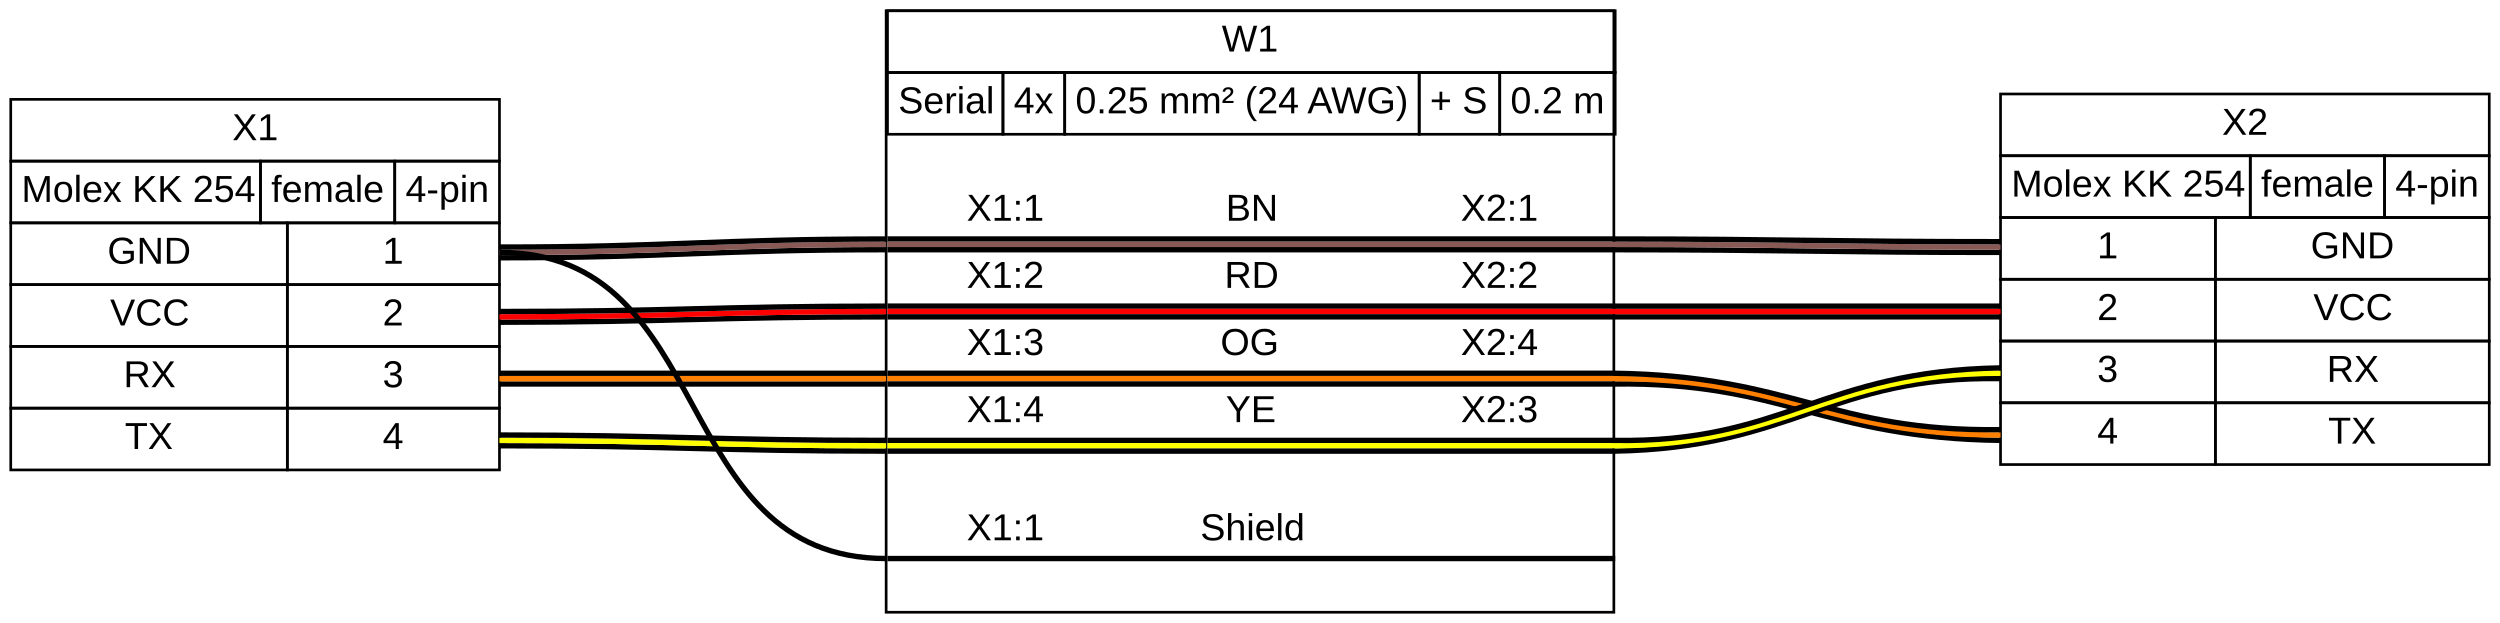
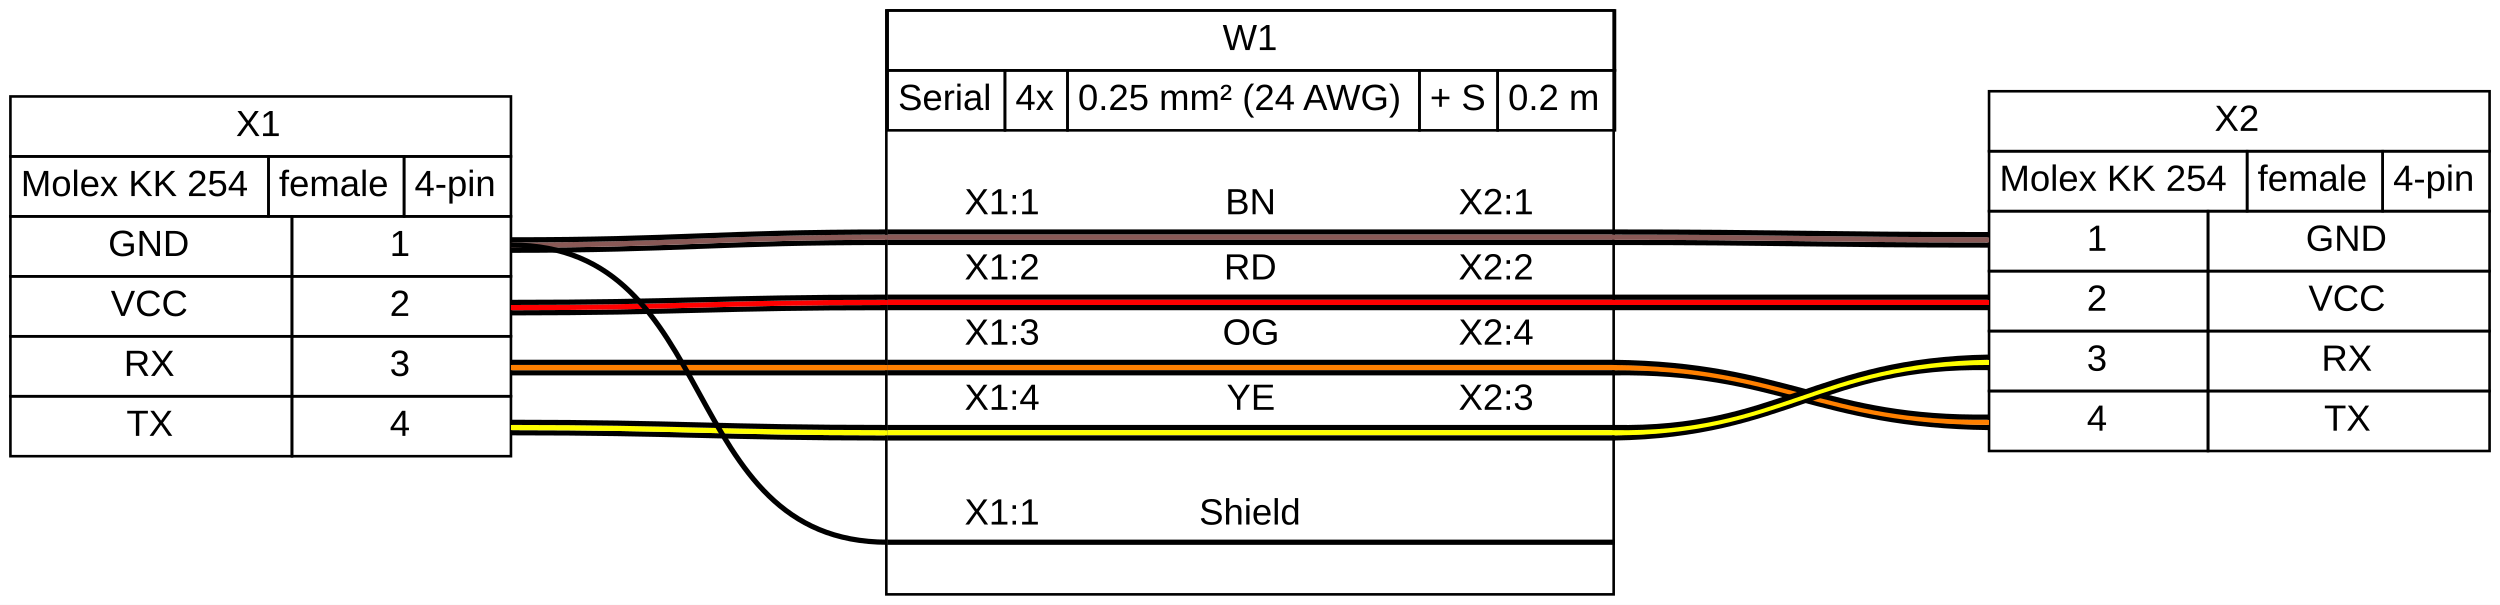
- <svg xmlns="http://www.w3.org/2000/svg" width="931pt" height="232pt" viewBox="0.00 0.00 931.00 232.00">
+ <svg xmlns="http://www.w3.org/2000/svg" width="959pt" height="232pt" viewBox="0.00 0.00 959.00 232.00">
  <g id="graph0" class="graph" transform="scale(1 1) rotate(0) translate(4 228)">
-     <polygon fill="white" stroke="transparent" points="-4,4 -4,-228 927,-228 927,4 -4,4" />
+     <polygon fill="#ffffff" stroke="transparent" points="-4,4 -4,-228 955,-228 955,4 -4,4" />
    <g id="node1" class="node">
-       <polygon fill="white" stroke="transparent" points="182,-191 0,-191 0,-53 182,-53 182,-191" />
-       <polygon fill="none" stroke="black" points="0,-168 0,-191 182,-191 182,-168 0,-168" />
-       <text text-anchor="start" x="82.5" y="-175.8" font-family="arial" font-size="14.00">X1</text>
-       <polygon fill="none" stroke="black" points="0,-145 0,-168 93,-168 93,-145 0,-145" />
-       <text text-anchor="start" x="4" y="-152.8" font-family="arial" font-size="14.00">Molex KK 254</text>
-       <polygon fill="none" stroke="black" points="93,-145 93,-168 143,-168 143,-145 93,-145" />
-       <text text-anchor="start" x="97" y="-152.8" font-family="arial" font-size="14.00">female</text>
-       <polygon fill="none" stroke="black" points="143,-145 143,-168 182,-168 182,-145 143,-145" />
-       <text text-anchor="start" x="147" y="-152.8" font-family="arial" font-size="14.00">4-pin</text>
-       <polygon fill="none" stroke="black" points="0,-122 0,-145 103,-145 103,-122 0,-122" />
-       <text text-anchor="start" x="36" y="-129.8" font-family="arial" font-size="14.00">GND</text>
-       <polygon fill="none" stroke="black" points="103,-122 103,-145 182,-145 182,-122 103,-122" />
-       <text text-anchor="start" x="138.5" y="-129.8" font-family="arial" font-size="14.00">1</text>
-       <polygon fill="none" stroke="black" points="0,-99 0,-122 103,-122 103,-99 0,-99" />
-       <text text-anchor="start" x="37" y="-106.8" font-family="arial" font-size="14.00">VCC</text>
-       <polygon fill="none" stroke="black" points="103,-99 103,-122 182,-122 182,-99 103,-99" />
-       <text text-anchor="start" x="138.5" y="-106.8" font-family="arial" font-size="14.00">2</text>
-       <polygon fill="none" stroke="black" points="0,-76 0,-99 103,-99 103,-76 0,-76" />
-       <text text-anchor="start" x="42" y="-83.8" font-family="arial" font-size="14.00">RX</text>
-       <polygon fill="none" stroke="black" points="103,-76 103,-99 182,-99 182,-76 103,-76" />
-       <text text-anchor="start" x="138.5" y="-83.8" font-family="arial" font-size="14.00">3</text>
-       <polygon fill="none" stroke="black" points="0,-53 0,-76 103,-76 103,-53 0,-53" />
-       <text text-anchor="start" x="42.5" y="-60.8" font-family="arial" font-size="14.00">TX</text>
-       <polygon fill="none" stroke="black" points="103,-53 103,-76 182,-76 182,-53 103,-53" />
-       <text text-anchor="start" x="138.5" y="-60.8" font-family="arial" font-size="14.00">4</text>
+       <polygon fill="#ffffff" stroke="transparent" points="192,-191 0,-191 0,-53 192,-53 192,-191" />
+       <polygon fill="none" stroke="#000000" points="0,-168 0,-191 192,-191 192,-168 0,-168" />
+       <text text-anchor="start" x="86.5" y="-175.8" font-family="arial" font-size="14.00" fill="#000000">X1</text>
+       <polygon fill="none" stroke="#000000" points="0,-145 0,-168 99,-168 99,-145 0,-145" />
+       <text text-anchor="start" x="4" y="-152.8" font-family="arial" font-size="14.00" fill="#000000">Molex KK 254</text>
+       <polygon fill="none" stroke="#000000" points="99,-145 99,-168 151,-168 151,-145 99,-145" />
+       <text text-anchor="start" x="103" y="-152.8" font-family="arial" font-size="14.00" fill="#000000">female</text>
+       <polygon fill="none" stroke="#000000" points="151,-145 151,-168 192,-168 192,-145 151,-145" />
+       <text text-anchor="start" x="155" y="-152.8" font-family="arial" font-size="14.00" fill="#000000">4-pin</text>
+       <polygon fill="none" stroke="#000000" points="0,-122 0,-145 108,-145 108,-122 0,-122" />
+       <text text-anchor="start" x="37.5" y="-129.8" font-family="arial" font-size="14.00" fill="#000000">GND</text>
+       <polygon fill="none" stroke="#000000" points="108,-122 108,-145 192,-145 192,-122 108,-122" />
+       <text text-anchor="start" x="145.5" y="-129.8" font-family="arial" font-size="14.00" fill="#000000">1</text>
+       <polygon fill="none" stroke="#000000" points="0,-99 0,-122 108,-122 108,-99 0,-99" />
+       <text text-anchor="start" x="38.5" y="-106.8" font-family="arial" font-size="14.00" fill="#000000">VCC</text>
+       <polygon fill="none" stroke="#000000" points="108,-99 108,-122 192,-122 192,-99 108,-99" />
+       <text text-anchor="start" x="145.5" y="-106.8" font-family="arial" font-size="14.00" fill="#000000">2</text>
+       <polygon fill="none" stroke="#000000" points="0,-76 0,-99 108,-99 108,-76 0,-76" />
+       <text text-anchor="start" x="43.5" y="-83.8" font-family="arial" font-size="14.00" fill="#000000">RX</text>
+       <polygon fill="none" stroke="#000000" points="108,-76 108,-99 192,-99 192,-76 108,-76" />
+       <text text-anchor="start" x="145.5" y="-83.8" font-family="arial" font-size="14.00" fill="#000000">3</text>
+       <polygon fill="none" stroke="#000000" points="0,-53 0,-76 108,-76 108,-53 0,-53" />
+       <text text-anchor="start" x="44.5" y="-60.8" font-family="arial" font-size="14.00" fill="#000000">TX</text>
+       <polygon fill="none" stroke="#000000" points="108,-53 108,-76 192,-76 192,-53 108,-53" />
+       <text text-anchor="start" x="145.5" y="-60.8" font-family="arial" font-size="14.00" fill="#000000">4</text>
    </g>
    <g id="node3" class="node">
-       <polygon fill="none" stroke="black" points="597,-224 326,-224 326,0 597,0 597,-224" />
-       <polygon fill="none" stroke="black" points="326.5,-201 326.5,-224 597.5,-224 597.5,-201 326.5,-201" />
-       <text text-anchor="start" x="451" y="-208.8" font-family="arial" font-size="14.00">W1</text>
-       <polygon fill="none" stroke="black" points="326.5,-178 326.5,-201 369.5,-201 369.5,-178 326.5,-178" />
-       <text text-anchor="start" x="330.5" y="-185.8" font-family="arial" font-size="14.00">Serial</text>
-       <polygon fill="none" stroke="black" points="369.5,-178 369.5,-201 392.5,-201 392.5,-178 369.5,-178" />
-       <text text-anchor="start" x="373.5" y="-185.8" font-family="arial" font-size="14.00">4x</text>
-       <polygon fill="none" stroke="black" points="392.5,-178 392.5,-201 524.5,-201 524.5,-178 392.5,-178" />
-       <text text-anchor="start" x="396.5" y="-185.8" font-family="arial" font-size="14.00">0.25 mm² (24 AWG)</text>
-       <polygon fill="none" stroke="black" points="524.5,-178 524.5,-201 554.5,-201 554.5,-178 524.5,-178" />
-       <text text-anchor="start" x="528.5" y="-185.8" font-family="arial" font-size="14.00">+ S</text>
-       <polygon fill="none" stroke="black" points="554.5,-178 554.5,-201 597.5,-201 597.5,-178 554.5,-178" />
-       <text text-anchor="start" x="558.5" y="-185.8" font-family="arial" font-size="14.00">0.2 m</text>
-       <text text-anchor="start" x="368" y="-164.8" font-family="arial" font-size="14.00"> </text>
-       <text text-anchor="start" x="356" y="-145.8" font-family="arial" font-size="14.00">X1:1</text>
-       <text text-anchor="start" x="452.5" y="-145.8" font-family="arial" font-size="14.00">BN</text>
-       <text text-anchor="start" x="540" y="-145.8" font-family="arial" font-size="14.00">X2:1</text>
-       <polygon fill="#000000" stroke="transparent" points="326.5,-138 326.5,-140 597.5,-140 597.5,-138 326.5,-138" />
-       <polygon fill="#895956" stroke="transparent" points="326.5,-136 326.5,-138 597.5,-138 597.5,-136 326.5,-136" />
-       <polygon fill="#000000" stroke="transparent" points="326.5,-134 326.5,-136 597.5,-136 597.5,-134 326.5,-134" />
-       <text text-anchor="start" x="356" y="-120.8" font-family="arial" font-size="14.00">X1:2</text>
-       <text text-anchor="start" x="452" y="-120.8" font-family="arial" font-size="14.00">RD</text>
-       <text text-anchor="start" x="540" y="-120.8" font-family="arial" font-size="14.00">X2:2</text>
-       <polygon fill="#000000" stroke="transparent" points="326.5,-113 326.5,-115 597.5,-115 597.5,-113 326.5,-113" />
-       <polygon fill="#ff0000" stroke="transparent" points="326.5,-111 326.5,-113 597.5,-113 597.5,-111 326.5,-111" />
-       <polygon fill="#000000" stroke="transparent" points="326.5,-109 326.5,-111 597.5,-111 597.5,-109 326.5,-109" />
-       <text text-anchor="start" x="356" y="-95.8" font-family="arial" font-size="14.00">X1:3</text>
-       <text text-anchor="start" x="450.5" y="-95.8" font-family="arial" font-size="14.00">OG</text>
-       <text text-anchor="start" x="540" y="-95.8" font-family="arial" font-size="14.00">X2:4</text>
-       <polygon fill="#000000" stroke="transparent" points="326.5,-88 326.5,-90 597.5,-90 597.5,-88 326.5,-88" />
-       <polygon fill="#ff8000" stroke="transparent" points="326.5,-86 326.5,-88 597.5,-88 597.5,-86 326.5,-86" />
-       <polygon fill="#000000" stroke="transparent" points="326.5,-84 326.5,-86 597.5,-86 597.5,-84 326.5,-84" />
-       <text text-anchor="start" x="356" y="-70.8" font-family="arial" font-size="14.00">X1:4</text>
-       <text text-anchor="start" x="452.5" y="-70.8" font-family="arial" font-size="14.00">YE</text>
-       <text text-anchor="start" x="540" y="-70.8" font-family="arial" font-size="14.00">X2:3</text>
-       <polygon fill="#000000" stroke="transparent" points="326.5,-63 326.5,-65 597.5,-65 597.5,-63 326.5,-63" />
-       <polygon fill="#ffff00" stroke="transparent" points="326.5,-61 326.5,-63 597.5,-63 597.5,-61 326.5,-61" />
-       <polygon fill="#000000" stroke="transparent" points="326.5,-59 326.5,-61 597.5,-61 597.5,-59 326.5,-59" />
-       <text text-anchor="start" x="368" y="-45.8" font-family="arial" font-size="14.00"> </text>
-       <text text-anchor="start" x="356" y="-26.8" font-family="arial" font-size="14.00">X1:1</text>
-       <text text-anchor="start" x="443" y="-26.8" font-family="arial" font-size="14.00">Shield</text>
-       <polygon fill="#000000" stroke="transparent" points="326.5,-19 326.5,-21 597.5,-21 597.5,-19 326.5,-19" />
-       <text text-anchor="start" x="368" y="-5.8" font-family="arial" font-size="14.00"> </text>
+       <polygon fill="none" stroke="#000000" points="615,-224 336,-224 336,0 615,0 615,-224" />
+       <polygon fill="none" stroke="#000000" points="336.5,-201 336.5,-224 615.5,-224 615.5,-201 336.5,-201" />
+       <text text-anchor="start" x="465" y="-208.8" font-family="arial" font-size="14.00" fill="#000000">W1</text>
+       <polygon fill="none" stroke="#000000" points="336.5,-178 336.5,-201 381.5,-201 381.5,-178 336.5,-178" />
+       <text text-anchor="start" x="340.5" y="-185.8" font-family="arial" font-size="14.00" fill="#000000">Serial</text>
+       <polygon fill="none" stroke="#000000" points="381.5,-178 381.5,-201 405.5,-201 405.5,-178 381.5,-178" />
+       <text text-anchor="start" x="385.5" y="-185.8" font-family="arial" font-size="14.00" fill="#000000">4x</text>
+       <polygon fill="none" stroke="#000000" points="405.5,-178 405.5,-201 540.5,-201 540.5,-178 405.5,-178" />
+       <text text-anchor="start" x="409.5" y="-185.8" font-family="arial" font-size="14.00" fill="#000000">0.25 mm² (24 AWG)</text>
+       <polygon fill="none" stroke="#000000" points="540.5,-178 540.5,-201 570.5,-201 570.5,-178 540.5,-178" />
+       <text text-anchor="start" x="544.5" y="-185.8" font-family="arial" font-size="14.00" fill="#000000">+ S</text>
+       <polygon fill="none" stroke="#000000" points="570.5,-178 570.5,-201 615.5,-201 615.5,-178 570.5,-178" />
+       <text text-anchor="start" x="574.5" y="-185.8" font-family="arial" font-size="14.00" fill="#000000">0.2 m</text>
+       <text text-anchor="start" x="379.5" y="-164.8" font-family="arial" font-size="14.00" fill="#000000"> </text>
+       <text text-anchor="start" x="366" y="-145.8" font-family="arial" font-size="14.00" fill="#000000">X1:1</text>
+       <text text-anchor="start" x="466" y="-145.8" font-family="arial" font-size="14.00" fill="#000000">BN</text>
+       <text text-anchor="start" x="555.5" y="-145.8" font-family="arial" font-size="14.00" fill="#000000">X2:1</text>
+       <polygon fill="#000000" stroke="transparent" points="336.5,-138 336.5,-140 615.5,-140 615.5,-138 336.5,-138" />
+       <polygon fill="#895956" stroke="transparent" points="336.5,-136 336.5,-138 615.5,-138 615.5,-136 336.5,-136" />
+       <polygon fill="#000000" stroke="transparent" points="336.5,-134 336.5,-136 615.5,-136 615.5,-134 336.5,-134" />
+       <text text-anchor="start" x="366" y="-120.8" font-family="arial" font-size="14.00" fill="#000000">X1:2</text>
+       <text text-anchor="start" x="465.5" y="-120.8" font-family="arial" font-size="14.00" fill="#000000">RD</text>
+       <text text-anchor="start" x="555.5" y="-120.8" font-family="arial" font-size="14.00" fill="#000000">X2:2</text>
+       <polygon fill="#000000" stroke="transparent" points="336.5,-113 336.5,-115 615.5,-115 615.5,-113 336.5,-113" />
+       <polygon fill="#ff0000" stroke="transparent" points="336.5,-111 336.5,-113 615.5,-113 615.5,-111 336.5,-111" />
+       <polygon fill="#000000" stroke="transparent" points="336.5,-109 336.5,-111 615.5,-111 615.5,-109 336.5,-109" />
+       <text text-anchor="start" x="366" y="-95.8" font-family="arial" font-size="14.00" fill="#000000">X1:3</text>
+       <text text-anchor="start" x="465" y="-95.8" font-family="arial" font-size="14.00" fill="#000000">OG</text>
+       <text text-anchor="start" x="555.5" y="-95.8" font-family="arial" font-size="14.00" fill="#000000">X2:4</text>
+       <polygon fill="#000000" stroke="transparent" points="336.5,-88 336.5,-90 615.5,-90 615.5,-88 336.5,-88" />
+       <polygon fill="#ff8000" stroke="transparent" points="336.5,-86 336.5,-88 615.5,-88 615.5,-86 336.5,-86" />
+       <polygon fill="#000000" stroke="transparent" points="336.5,-84 336.5,-86 615.5,-86 615.5,-84 336.5,-84" />
+       <text text-anchor="start" x="366" y="-70.8" font-family="arial" font-size="14.00" fill="#000000">X1:4</text>
+       <text text-anchor="start" x="466.5" y="-70.8" font-family="arial" font-size="14.00" fill="#000000">YE</text>
+       <text text-anchor="start" x="555.5" y="-70.8" font-family="arial" font-size="14.00" fill="#000000">X2:3</text>
+       <polygon fill="#000000" stroke="transparent" points="336.5,-63 336.5,-65 615.5,-65 615.5,-63 336.5,-63" />
+       <polygon fill="#ffff00" stroke="transparent" points="336.5,-61 336.5,-63 615.5,-63 615.5,-61 336.5,-61" />
+       <polygon fill="#000000" stroke="transparent" points="336.5,-59 336.5,-61 615.5,-61 615.5,-59 336.5,-59" />
+       <text text-anchor="start" x="379.5" y="-45.8" font-family="arial" font-size="14.00" fill="#000000"> </text>
+       <text text-anchor="start" x="366" y="-26.8" font-family="arial" font-size="14.00" fill="#000000">X1:1</text>
+       <text text-anchor="start" x="456" y="-26.8" font-family="arial" font-size="14.00" fill="#000000">Shield</text>
+       <polygon fill="#000000" stroke="transparent" points="336.5,-19 336.5,-21 615.5,-21 615.5,-19 336.5,-19" />
+       <text text-anchor="start" x="379.5" y="-5.8" font-family="arial" font-size="14.00" fill="#000000"> </text>
    </g>
    <g id="edge1" class="edge">
-       <path fill="none" stroke="#000000" stroke-width="2" d="M182,-132C246.38,-132.03 262.36,-135.03 326,-135" />
-       <path fill="none" stroke="#895956" stroke-width="2" d="M182,-134C246.01,-134 261.99,-137 326,-137" />
-       <path fill="none" stroke="#000000" stroke-width="2" d="M182,-136C245.64,-135.97 261.62,-138.97 326,-139" />
+       <path fill="none" stroke="#000000" stroke-width="2" d="M192,-132C256.604,-132.034 272.632,-135.034 336.5,-135" />
+       <path fill="none" stroke="#895956" stroke-width="2" d="M192,-134C256.236,-134 272.264,-137 336.5,-137" />
+       <path fill="none" stroke="#000000" stroke-width="2" d="M192,-136C255.868,-135.966 271.896,-138.966 336.5,-139" />
    </g>
    <g id="edge3" class="edge">
-       <path fill="none" stroke="#000000" stroke-width="2" d="M182,-108C246.25,-108.02 262.24,-110.02 326,-110" />
-       <path fill="none" stroke="#ff0000" stroke-width="2" d="M182,-110C246.01,-110 261.99,-112 326,-112" />
-       <path fill="none" stroke="#000000" stroke-width="2" d="M182,-112C245.76,-111.98 261.75,-113.98 326,-114" />
+       <path fill="none" stroke="#000000" stroke-width="2" d="M192,-108C256.476,-108.015 272.519,-110.015 336.5,-110" />
+       <path fill="none" stroke="#ff0000" stroke-width="2" d="M192,-110C256.228,-110 272.272,-112 336.5,-112" />
+       <path fill="none" stroke="#000000" stroke-width="2" d="M192,-112C255.981,-111.985 272.024,-113.985 336.5,-114" />
    </g>
    <g id="edge5" class="edge">
-       <path fill="none" stroke="#000000" stroke-width="2" d="M182,-85C246,-85 262,-85 326,-85" />
-       <path fill="none" stroke="#ff8000" stroke-width="2" d="M182,-87C246,-87 262,-87 326,-87" />
-       <path fill="none" stroke="#000000" stroke-width="2" d="M182,-89C246,-89 262,-89 326,-89" />
+       <path fill="none" stroke="#000000" stroke-width="2" d="M192,-85C256.222,-85 272.278,-85 336.5,-85" />
+       <path fill="none" stroke="#ff8000" stroke-width="2" d="M192,-87C256.222,-87 272.278,-87 336.5,-87" />
+       <path fill="none" stroke="#000000" stroke-width="2" d="M192,-89C256.222,-89 272.278,-89 336.5,-89" />
    </g>
    <g id="edge7" class="edge">
-       <path fill="none" stroke="#000000" stroke-width="2" d="M182,-62C245.76,-62.02 261.75,-60.02 326,-60" />
-       <path fill="none" stroke="#ffff00" stroke-width="2" d="M182,-64C246.01,-64 261.99,-62 326,-62" />
-       <path fill="none" stroke="#000000" stroke-width="2" d="M182,-66C246.25,-65.98 262.24,-63.98 326,-64" />
+       <path fill="none" stroke="#000000" stroke-width="2" d="M192,-62C255.981,-62.015 272.024,-60.015 336.5,-60" />
+       <path fill="none" stroke="#ffff00" stroke-width="2" d="M192,-64C256.228,-64 272.272,-62 336.5,-62" />
+       <path fill="none" stroke="#000000" stroke-width="2" d="M192,-66C256.476,-65.985 272.519,-63.985 336.5,-64" />
    </g>
    <g id="edge9" class="edge">
-       <path fill="none" stroke="#000000" stroke-width="2" d="M182,-134C263.63,-134 244.37,-20 326,-20" />
+       <path fill="none" stroke="#000000" stroke-width="2" d="M192,-134C273.802,-134 254.698,-20 336.5,-20" />
    </g>
    <g id="node2" class="node">
-       <polygon fill="white" stroke="transparent" points="923,-193 741,-193 741,-55 923,-55 923,-193" />
-       <polygon fill="none" stroke="black" points="741,-170 741,-193 923,-193 923,-170 741,-170" />
-       <text text-anchor="start" x="823.5" y="-177.8" font-family="arial" font-size="14.00">X2</text>
-       <polygon fill="none" stroke="black" points="741,-147 741,-170 834,-170 834,-147 741,-147" />
-       <text text-anchor="start" x="745" y="-154.8" font-family="arial" font-size="14.00">Molex KK 254</text>
-       <polygon fill="none" stroke="black" points="834,-147 834,-170 884,-170 884,-147 834,-147" />
-       <text text-anchor="start" x="838" y="-154.8" font-family="arial" font-size="14.00">female</text>
-       <polygon fill="none" stroke="black" points="884,-147 884,-170 923,-170 923,-147 884,-147" />
-       <text text-anchor="start" x="888" y="-154.8" font-family="arial" font-size="14.00">4-pin</text>
-       <polygon fill="none" stroke="black" points="741,-124 741,-147 821,-147 821,-124 741,-124" />
-       <text text-anchor="start" x="777" y="-131.8" font-family="arial" font-size="14.00">1</text>
-       <polygon fill="none" stroke="black" points="821,-124 821,-147 923,-147 923,-124 821,-124" />
-       <text text-anchor="start" x="856.5" y="-131.8" font-family="arial" font-size="14.00">GND</text>
-       <polygon fill="none" stroke="black" points="741,-101 741,-124 821,-124 821,-101 741,-101" />
-       <text text-anchor="start" x="777" y="-108.8" font-family="arial" font-size="14.00">2</text>
-       <polygon fill="none" stroke="black" points="821,-101 821,-124 923,-124 923,-101 821,-101" />
-       <text text-anchor="start" x="857.5" y="-108.8" font-family="arial" font-size="14.00">VCC</text>
-       <polygon fill="none" stroke="black" points="741,-78 741,-101 821,-101 821,-78 741,-78" />
-       <text text-anchor="start" x="777" y="-85.8" font-family="arial" font-size="14.00">3</text>
-       <polygon fill="none" stroke="black" points="821,-78 821,-101 923,-101 923,-78 821,-78" />
-       <text text-anchor="start" x="862.5" y="-85.8" font-family="arial" font-size="14.00">RX</text>
-       <polygon fill="none" stroke="black" points="741,-55 741,-78 821,-78 821,-55 741,-55" />
-       <text text-anchor="start" x="777" y="-62.8" font-family="arial" font-size="14.00">4</text>
-       <polygon fill="none" stroke="black" points="821,-55 821,-78 923,-78 923,-55 821,-55" />
-       <text text-anchor="start" x="863" y="-62.8" font-family="arial" font-size="14.00">TX</text>
+       <polygon fill="#ffffff" stroke="transparent" points="951,-193 759,-193 759,-55 951,-55 951,-193" />
+       <polygon fill="none" stroke="#000000" points="759,-170 759,-193 951,-193 951,-170 759,-170" />
+       <text text-anchor="start" x="845.5" y="-177.8" font-family="arial" font-size="14.00" fill="#000000">X2</text>
+       <polygon fill="none" stroke="#000000" points="759,-147 759,-170 858,-170 858,-147 759,-147" />
+       <text text-anchor="start" x="763" y="-154.8" font-family="arial" font-size="14.00" fill="#000000">Molex KK 254</text>
+       <polygon fill="none" stroke="#000000" points="858,-147 858,-170 910,-170 910,-147 858,-147" />
+       <text text-anchor="start" x="862" y="-154.8" font-family="arial" font-size="14.00" fill="#000000">female</text>
+       <polygon fill="none" stroke="#000000" points="910,-147 910,-170 951,-170 951,-147 910,-147" />
+       <text text-anchor="start" x="914" y="-154.8" font-family="arial" font-size="14.00" fill="#000000">4-pin</text>
+       <polygon fill="none" stroke="#000000" points="759,-124 759,-147 843,-147 843,-124 759,-124" />
+       <text text-anchor="start" x="796.5" y="-131.8" font-family="arial" font-size="14.00" fill="#000000">1</text>
+       <polygon fill="none" stroke="#000000" points="843,-124 843,-147 951,-147 951,-124 843,-124" />
+       <text text-anchor="start" x="880.5" y="-131.8" font-family="arial" font-size="14.00" fill="#000000">GND</text>
+       <polygon fill="none" stroke="#000000" points="759,-101 759,-124 843,-124 843,-101 759,-101" />
+       <text text-anchor="start" x="796.5" y="-108.8" font-family="arial" font-size="14.00" fill="#000000">2</text>
+       <polygon fill="none" stroke="#000000" points="843,-101 843,-124 951,-124 951,-101 843,-101" />
+       <text text-anchor="start" x="881.5" y="-108.8" font-family="arial" font-size="14.00" fill="#000000">VCC</text>
+       <polygon fill="none" stroke="#000000" points="759,-78 759,-101 843,-101 843,-78 759,-78" />
+       <text text-anchor="start" x="796.5" y="-85.8" font-family="arial" font-size="14.00" fill="#000000">3</text>
+       <polygon fill="none" stroke="#000000" points="843,-78 843,-101 951,-101 951,-78 843,-78" />
+       <text text-anchor="start" x="886.5" y="-85.8" font-family="arial" font-size="14.00" fill="#000000">RX</text>
+       <polygon fill="none" stroke="#000000" points="759,-55 759,-78 843,-78 843,-55 759,-55" />
+       <text text-anchor="start" x="796.5" y="-62.8" font-family="arial" font-size="14.00" fill="#000000">4</text>
+       <polygon fill="none" stroke="#000000" points="843,-55 843,-78 951,-78 951,-55 843,-55" />
+       <text text-anchor="start" x="887.5" y="-62.8" font-family="arial" font-size="14.00" fill="#000000">TX</text>
    </g>
    <g id="edge2" class="edge">
-       <path fill="none" stroke="#000000" stroke-width="2" d="M597,-135C660.88,-135 676.87,-134 741,-134" />
-       <path fill="none" stroke="#895956" stroke-width="2" d="M597,-137C661,-137 677,-136 741,-136" />
-       <path fill="none" stroke="#000000" stroke-width="2" d="M597,-139C661.13,-139 677.12,-138 741,-138" />
+       <path fill="none" stroke="#000000" stroke-width="2" d="M615,-135C678.877,-135.004 694.874,-134.004 759,-134" />
+       <path fill="none" stroke="#895956" stroke-width="2" d="M615,-137C679.001,-137 694.999,-136 759,-136" />
+       <path fill="none" stroke="#000000" stroke-width="2" d="M615,-139C679.126,-138.996 695.123,-137.996 759,-138" />
    </g>
    <g id="edge4" class="edge">
-       <path fill="none" stroke="#000000" stroke-width="2" d="M597,-110C661,-110 677,-110 741,-110" />
-       <path fill="none" stroke="#ff0000" stroke-width="2" d="M597,-112C661,-112 677,-112 741,-112" />
-       <path fill="none" stroke="#000000" stroke-width="2" d="M597,-114C661,-114 677,-114 741,-114" />
+       <path fill="none" stroke="#000000" stroke-width="2" d="M615,-110C679,-110 695,-110 759,-110" />
+       <path fill="none" stroke="#ff0000" stroke-width="2" d="M615,-112C679,-112 695,-112 759,-112" />
+       <path fill="none" stroke="#000000" stroke-width="2" d="M615,-114C679,-114 695,-114 759,-114" />
    </g>
    <g id="edge6" class="edge">
-       <path fill="none" stroke="#000000" stroke-width="2" d="M597,-85C660.04,-85.86 674.68,-64.86 741,-64" />
-       <path fill="none" stroke="#ff8000" stroke-width="2" d="M597,-87C661.68,-87 676.32,-66 741,-66" />
-       <path fill="none" stroke="#000000" stroke-width="2" d="M597,-89C663.32,-88.14 677.96,-67.14 741,-68" />
+       <path fill="none" stroke="#000000" stroke-width="2" d="M615,-85C678.037,-85.856 692.683,-64.856 759,-64" />
+       <path fill="none" stroke="#ff8000" stroke-width="2" d="M615,-87C679.677,-87 694.323,-66 759,-66" />
+       <path fill="none" stroke="#000000" stroke-width="2" d="M615,-89C681.317,-88.144 695.963,-67.144 759,-68" />
    </g>
    <g id="edge8" class="edge">
-       <path fill="none" stroke="#000000" stroke-width="2" d="M597,-60C663.9,-61.09 677.67,-88.09 741,-87" />
-       <path fill="none" stroke="#ffff00" stroke-width="2" d="M597,-62C662.12,-62 675.88,-89 741,-89" />
-       <path fill="none" stroke="#000000" stroke-width="2" d="M597,-64C660.33,-62.91 674.1,-89.91 741,-91" />
+       <path fill="none" stroke="#000000" stroke-width="2" d="M615,-60C681.897,-61.091 695.666,-88.091 759,-87" />
+       <path fill="none" stroke="#ffff00" stroke-width="2" d="M615,-62C680.115,-62 693.885,-89 759,-89" />
+       <path fill="none" stroke="#000000" stroke-width="2" d="M615,-64C678.334,-62.909 692.103,-89.909 759,-91" />
    </g>
  </g>
</svg>
